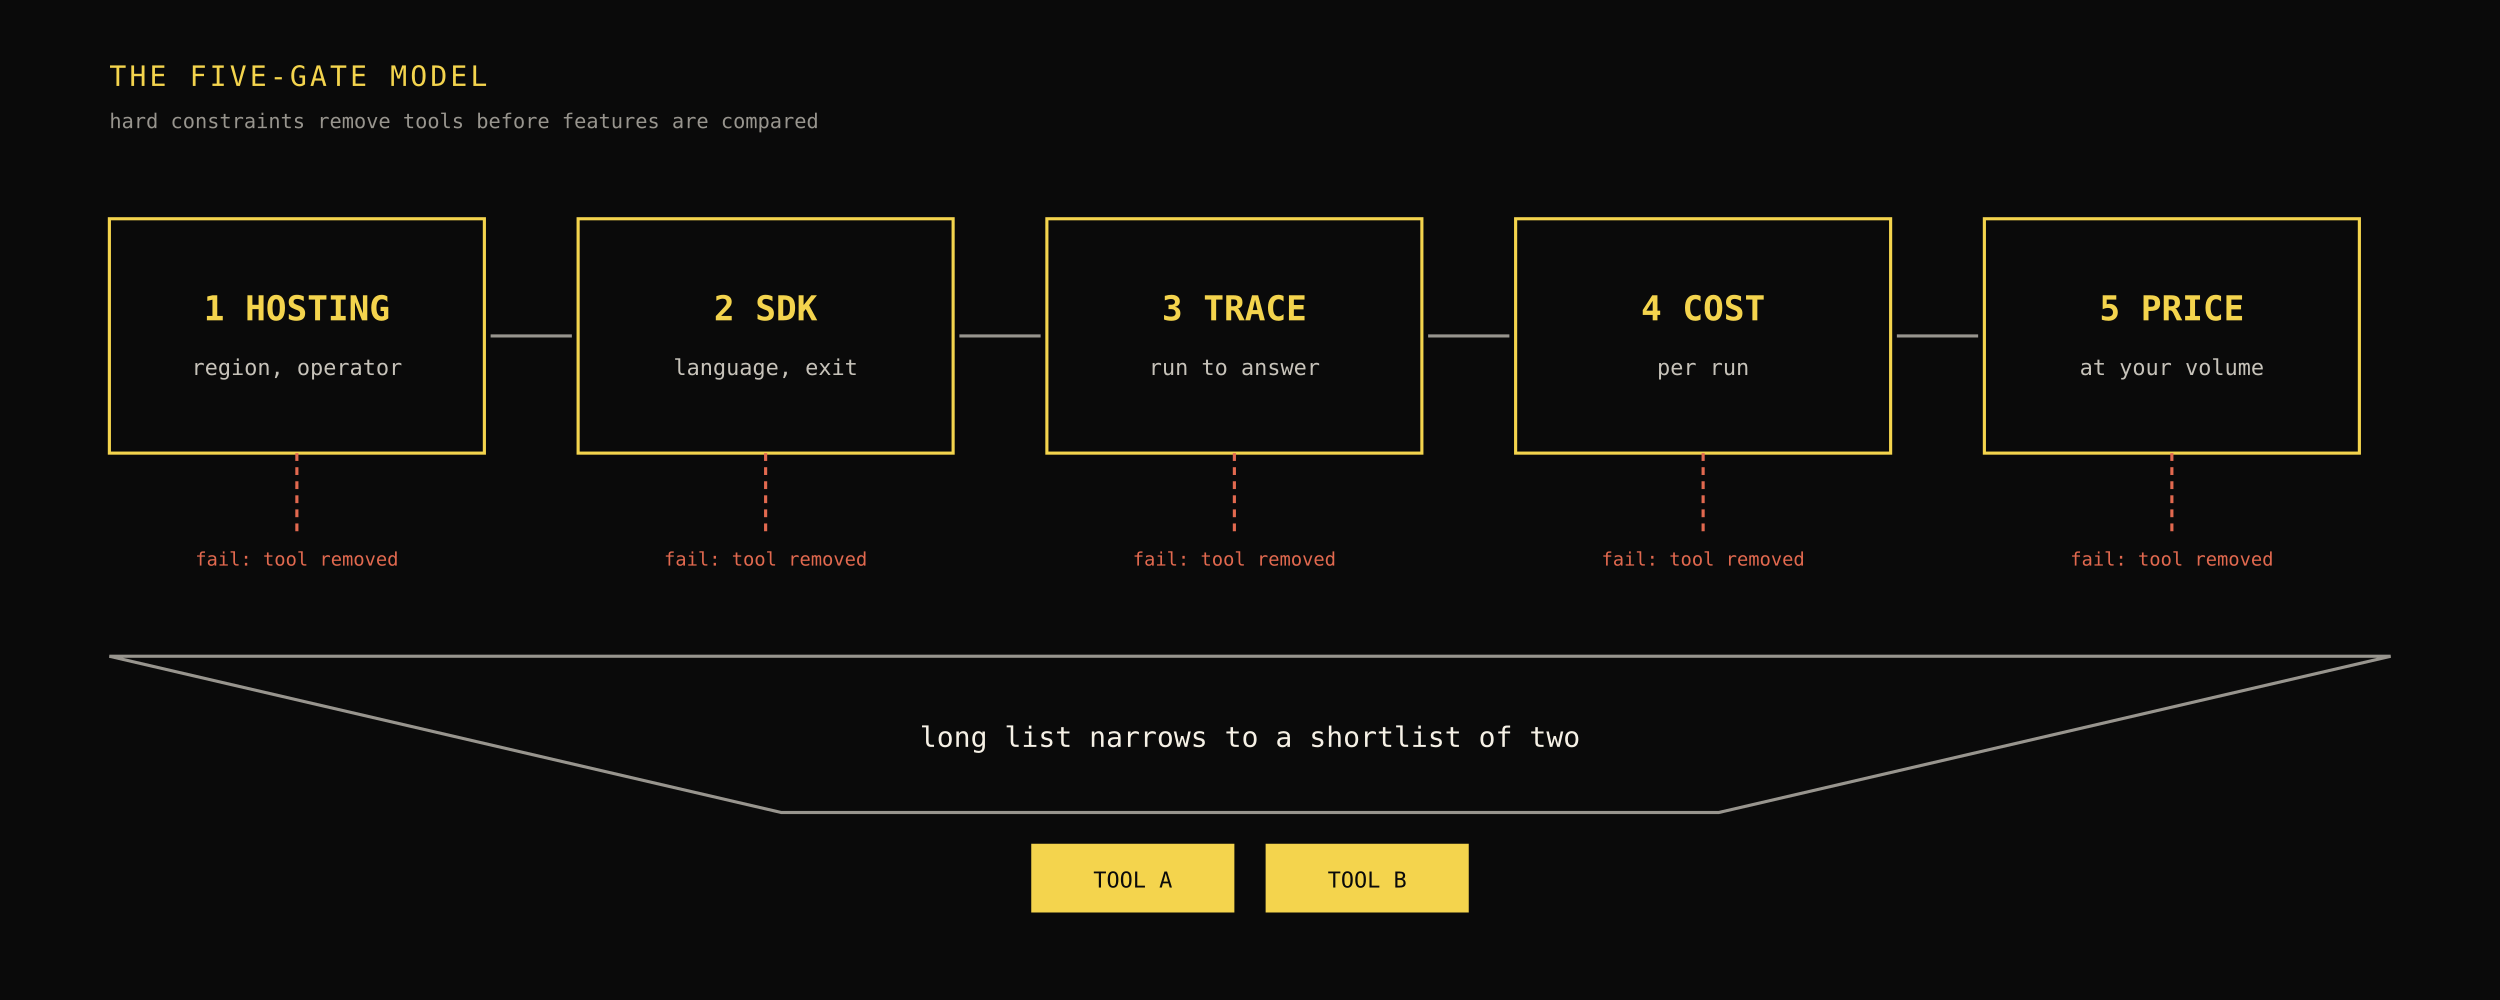
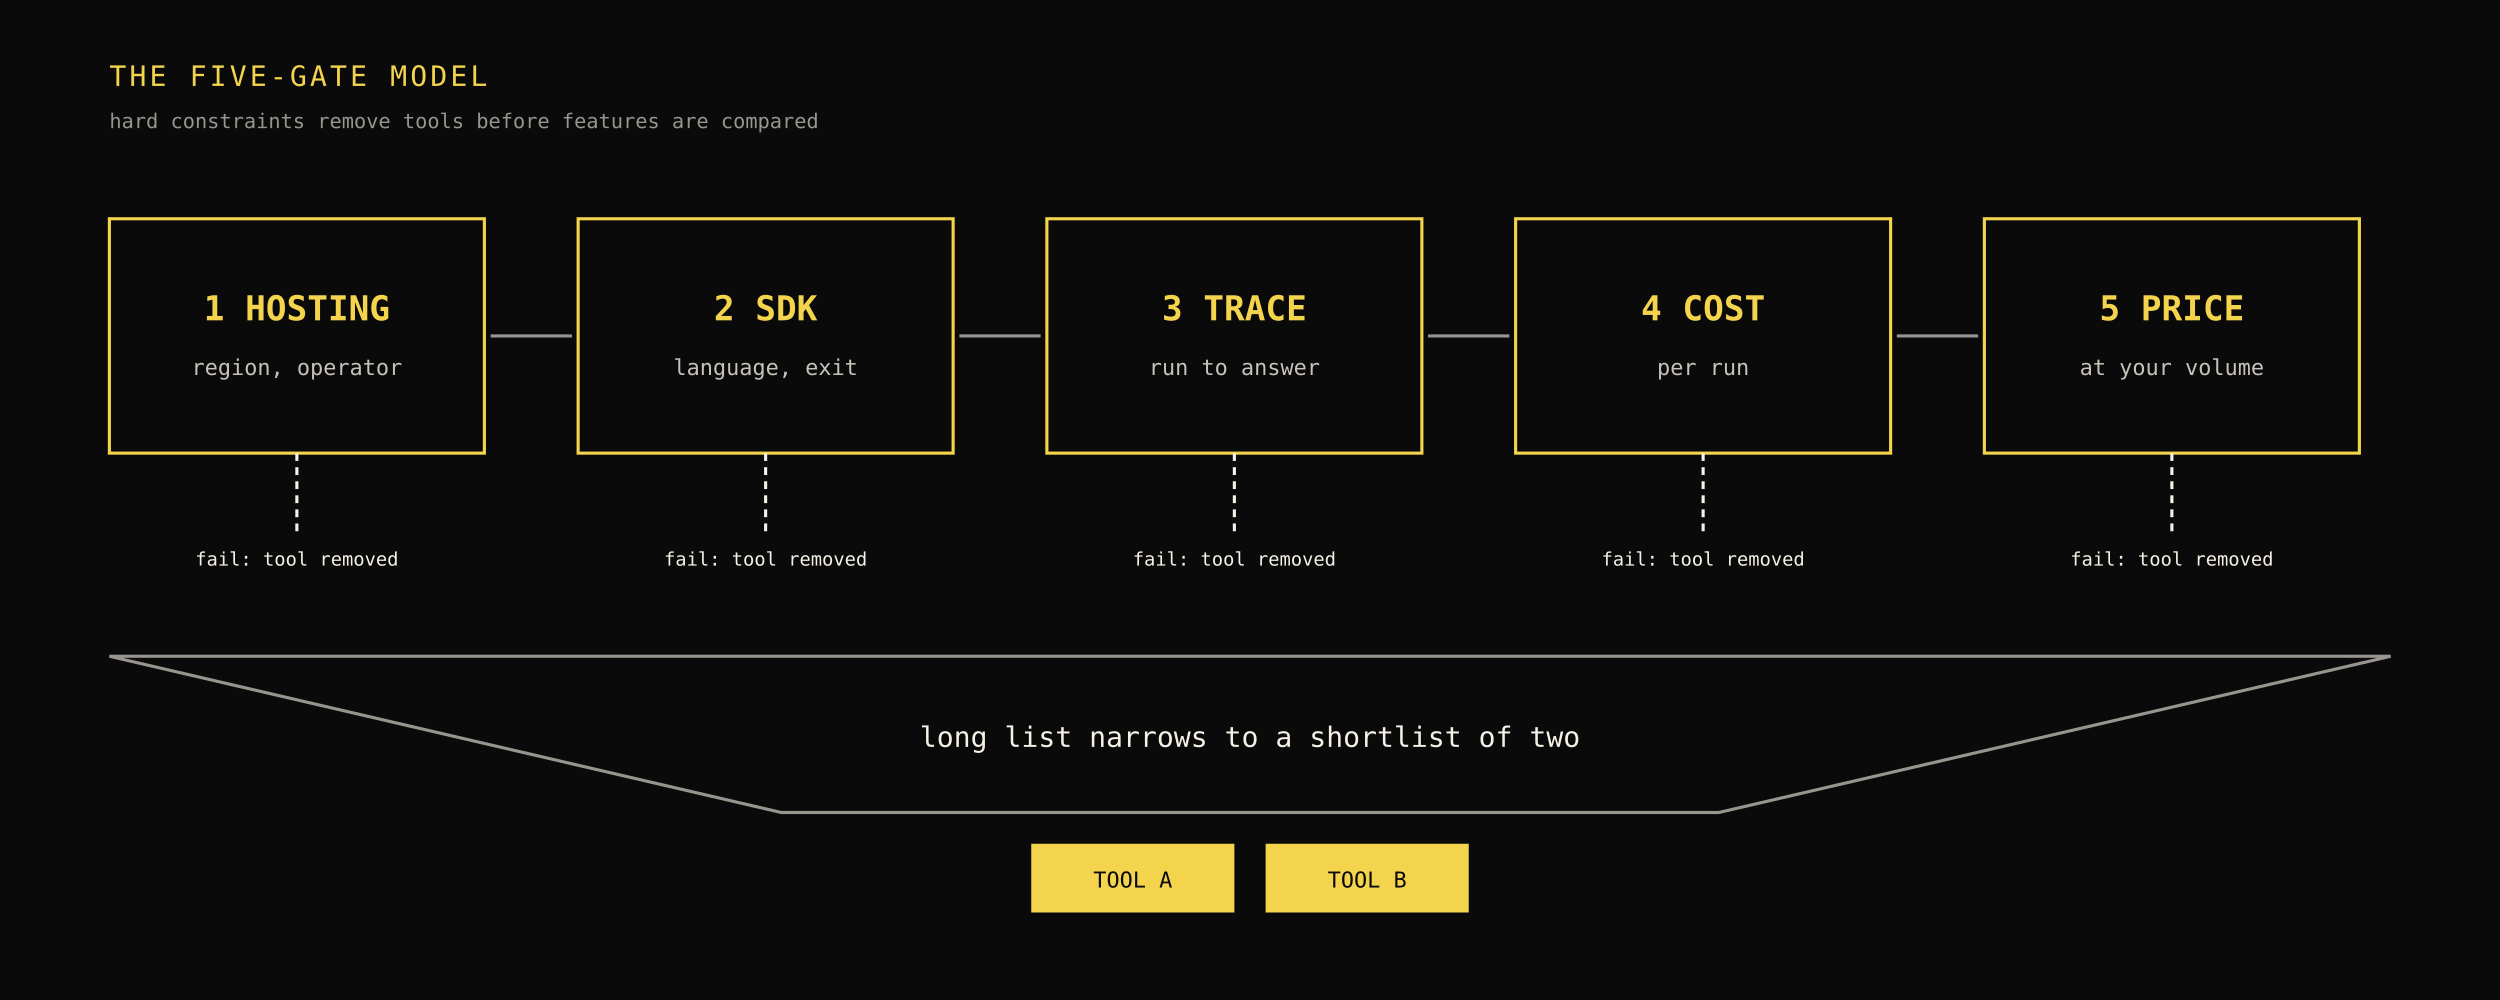
<svg xmlns="http://www.w3.org/2000/svg" viewBox="0 0 1600 640" role="img" aria-labelledby="htcGT htcGD">
  <rect width="1600" height="640" fill="#0a0a0a" />
  <text x="70" y="55" fill="#f4d44d" font-family="monospace" font-size="18" letter-spacing="2">THE FIVE-GATE MODEL</text>
  <text x="70" y="82" fill="#f6f1e6" opacity="0.6" font-family="monospace" font-size="13">hard constraints remove tools before features are compared</text>
  <rect x="70" y="140" width="240" height="150" fill="none" stroke="#f4d44d" stroke-width="2" />
  <text x="190" y="205" text-anchor="middle" font-family="monospace" font-size="22" font-weight="bold" fill="#f4d44d">1 HOSTING</text>
  <text x="190" y="240" text-anchor="middle" font-family="monospace" font-size="14" fill="#f6f1e6" opacity="0.8">region, operator</text>
  <polygon points="320,215 360,215 340,200 " fill="none" />
  <line x1="314" y1="215" x2="366" y2="215" stroke="#f6f1e6" stroke-opacity="0.6" stroke-width="2" />
-   <line x1="190" y1="290" x2="190" y2="340" stroke="#e2694f" stroke-width="2" stroke-dasharray="5,4" />
-   <text x="190" y="362" text-anchor="middle" font-family="monospace" font-size="12" fill="#e2694f">fail: tool removed</text>
+   <line x1="190" y1="290" x2="190" y2="340" stroke="#f6f1e6" stroke-width="2" stroke-dasharray="5,4" />
+   <text x="190" y="362" text-anchor="middle" font-family="monospace" font-size="12" fill="#f6f1e6">fail: tool removed</text>
  <rect x="370" y="140" width="240" height="150" fill="none" stroke="#f4d44d" stroke-width="2" />
  <text x="490" y="205" text-anchor="middle" font-family="monospace" font-size="22" font-weight="bold" fill="#f4d44d">2 SDK</text>
  <text x="490" y="240" text-anchor="middle" font-family="monospace" font-size="14" fill="#f6f1e6" opacity="0.8">language, exit</text>
  <polygon points="620,215 660,215 640,200 " fill="none" />
  <line x1="614" y1="215" x2="666" y2="215" stroke="#f6f1e6" stroke-opacity="0.6" stroke-width="2" />
-   <line x1="490" y1="290" x2="490" y2="340" stroke="#e2694f" stroke-width="2" stroke-dasharray="5,4" />
-   <text x="490" y="362" text-anchor="middle" font-family="monospace" font-size="12" fill="#e2694f">fail: tool removed</text>
+   <line x1="490" y1="290" x2="490" y2="340" stroke="#f6f1e6" stroke-width="2" stroke-dasharray="5,4" />
+   <text x="490" y="362" text-anchor="middle" font-family="monospace" font-size="12" fill="#f6f1e6">fail: tool removed</text>
  <rect x="670" y="140" width="240" height="150" fill="none" stroke="#f4d44d" stroke-width="2" />
  <text x="790" y="205" text-anchor="middle" font-family="monospace" font-size="22" font-weight="bold" fill="#f4d44d">3 TRACE</text>
  <text x="790" y="240" text-anchor="middle" font-family="monospace" font-size="14" fill="#f6f1e6" opacity="0.8">run to answer</text>
  <polygon points="920,215 960,215 940,200 " fill="none" />
  <line x1="914" y1="215" x2="966" y2="215" stroke="#f6f1e6" stroke-opacity="0.6" stroke-width="2" />
-   <line x1="790" y1="290" x2="790" y2="340" stroke="#e2694f" stroke-width="2" stroke-dasharray="5,4" />
-   <text x="790" y="362" text-anchor="middle" font-family="monospace" font-size="12" fill="#e2694f">fail: tool removed</text>
+   <line x1="790" y1="290" x2="790" y2="340" stroke="#f6f1e6" stroke-width="2" stroke-dasharray="5,4" />
+   <text x="790" y="362" text-anchor="middle" font-family="monospace" font-size="12" fill="#f6f1e6">fail: tool removed</text>
  <rect x="970" y="140" width="240" height="150" fill="none" stroke="#f4d44d" stroke-width="2" />
  <text x="1090" y="205" text-anchor="middle" font-family="monospace" font-size="22" font-weight="bold" fill="#f4d44d">4 COST</text>
  <text x="1090" y="240" text-anchor="middle" font-family="monospace" font-size="14" fill="#f6f1e6" opacity="0.8">per run</text>
  <polygon points="1220,215 1260,215 1240,200 " fill="none" />
  <line x1="1214" y1="215" x2="1266" y2="215" stroke="#f6f1e6" stroke-opacity="0.6" stroke-width="2" />
-   <line x1="1090" y1="290" x2="1090" y2="340" stroke="#e2694f" stroke-width="2" stroke-dasharray="5,4" />
-   <text x="1090" y="362" text-anchor="middle" font-family="monospace" font-size="12" fill="#e2694f">fail: tool removed</text>
+   <line x1="1090" y1="290" x2="1090" y2="340" stroke="#f6f1e6" stroke-width="2" stroke-dasharray="5,4" />
+   <text x="1090" y="362" text-anchor="middle" font-family="monospace" font-size="12" fill="#f6f1e6">fail: tool removed</text>
  <rect x="1270" y="140" width="240" height="150" fill="none" stroke="#f4d44d" stroke-width="2" />
  <text x="1390" y="205" text-anchor="middle" font-family="monospace" font-size="22" font-weight="bold" fill="#f4d44d">5 PRICE</text>
  <text x="1390" y="240" text-anchor="middle" font-family="monospace" font-size="14" fill="#f6f1e6" opacity="0.8">at your volume</text>
-   <line x1="1390" y1="290" x2="1390" y2="340" stroke="#e2694f" stroke-width="2" stroke-dasharray="5,4" />
-   <text x="1390" y="362" text-anchor="middle" font-family="monospace" font-size="12" fill="#e2694f">fail: tool removed</text>
+   <line x1="1390" y1="290" x2="1390" y2="340" stroke="#f6f1e6" stroke-width="2" stroke-dasharray="5,4" />
+   <text x="1390" y="362" text-anchor="middle" font-family="monospace" font-size="12" fill="#f6f1e6">fail: tool removed</text>
  <polygon points="70,420 1530,420 1100,520 500,520" fill="none" stroke="#f6f1e6" stroke-opacity="0.6" stroke-width="2" />
  <text x="800" y="478" text-anchor="middle" font-family="monospace" font-size="18" fill="#f6f1e6">long list narrows to a shortlist of two</text>
  <rect x="660" y="540" width="130" height="44" fill="#f4d44d" />
  <rect x="810" y="540" width="130" height="44" fill="#f4d44d" />
  <text x="725" y="568" text-anchor="middle" font-family="monospace" font-size="14" fill="#0a0a0a">TOOL A</text>
  <text x="875" y="568" text-anchor="middle" font-family="monospace" font-size="14" fill="#0a0a0a">TOOL B</text>
</svg>
